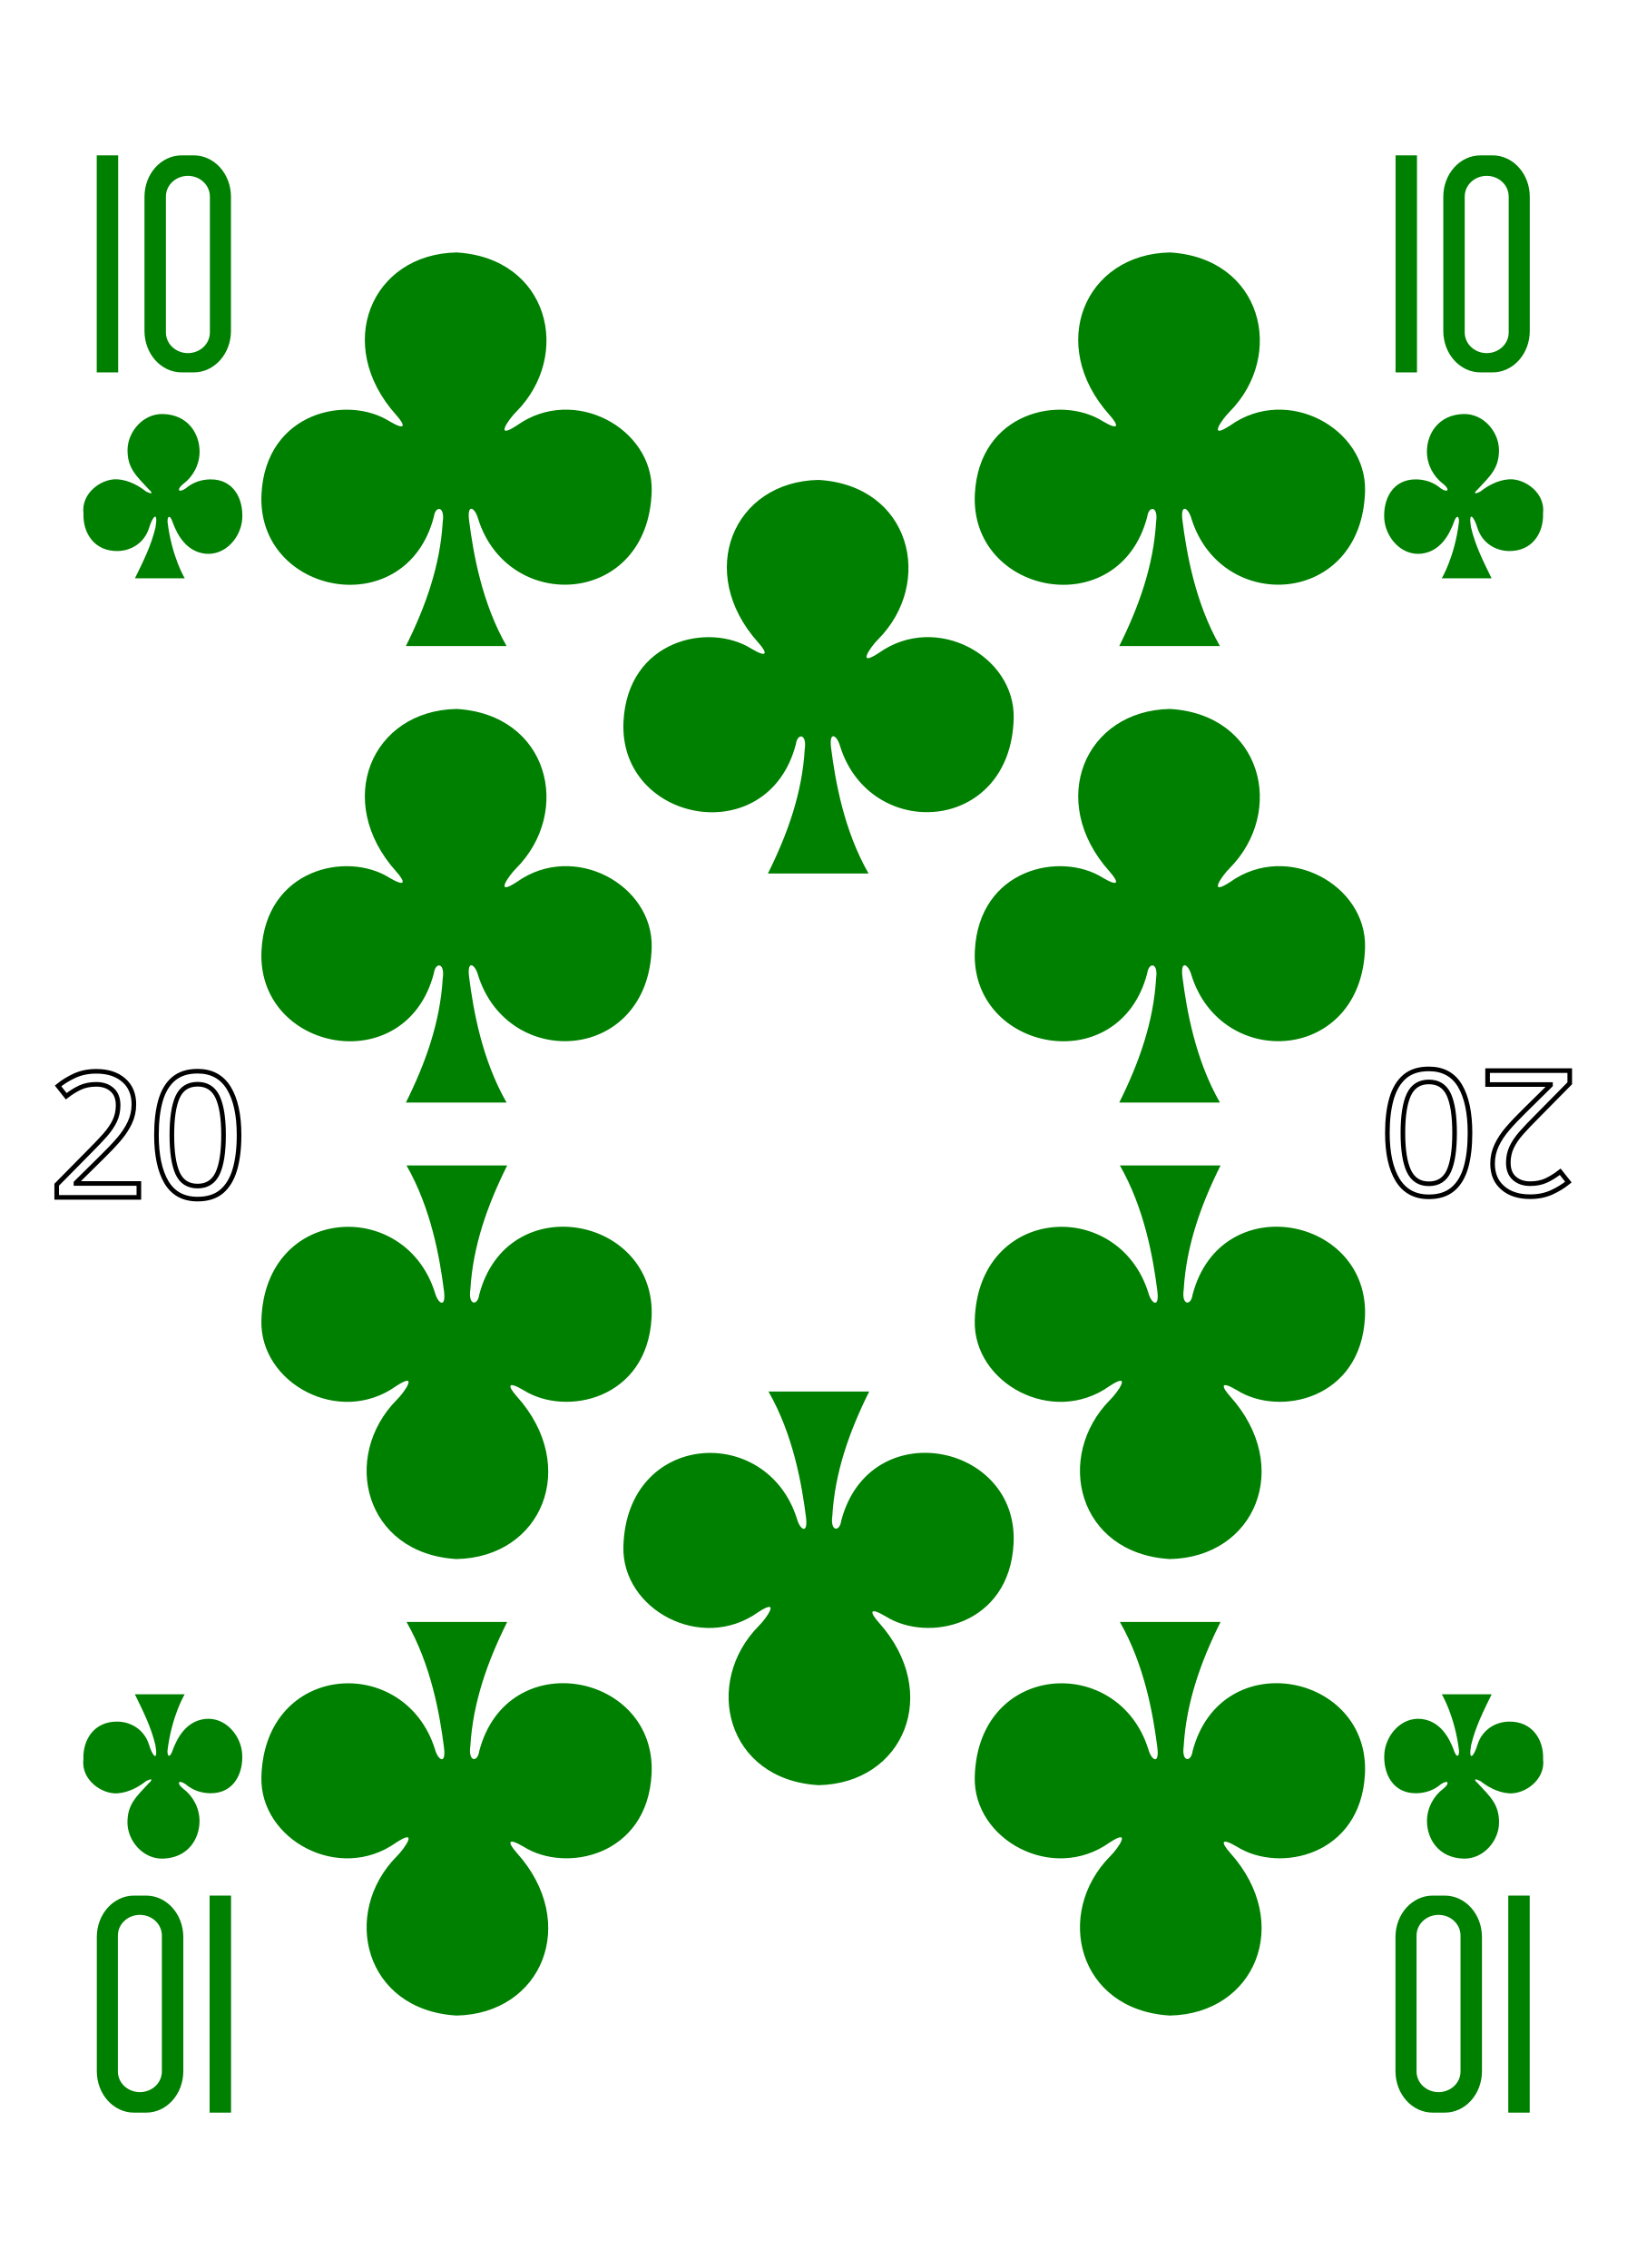
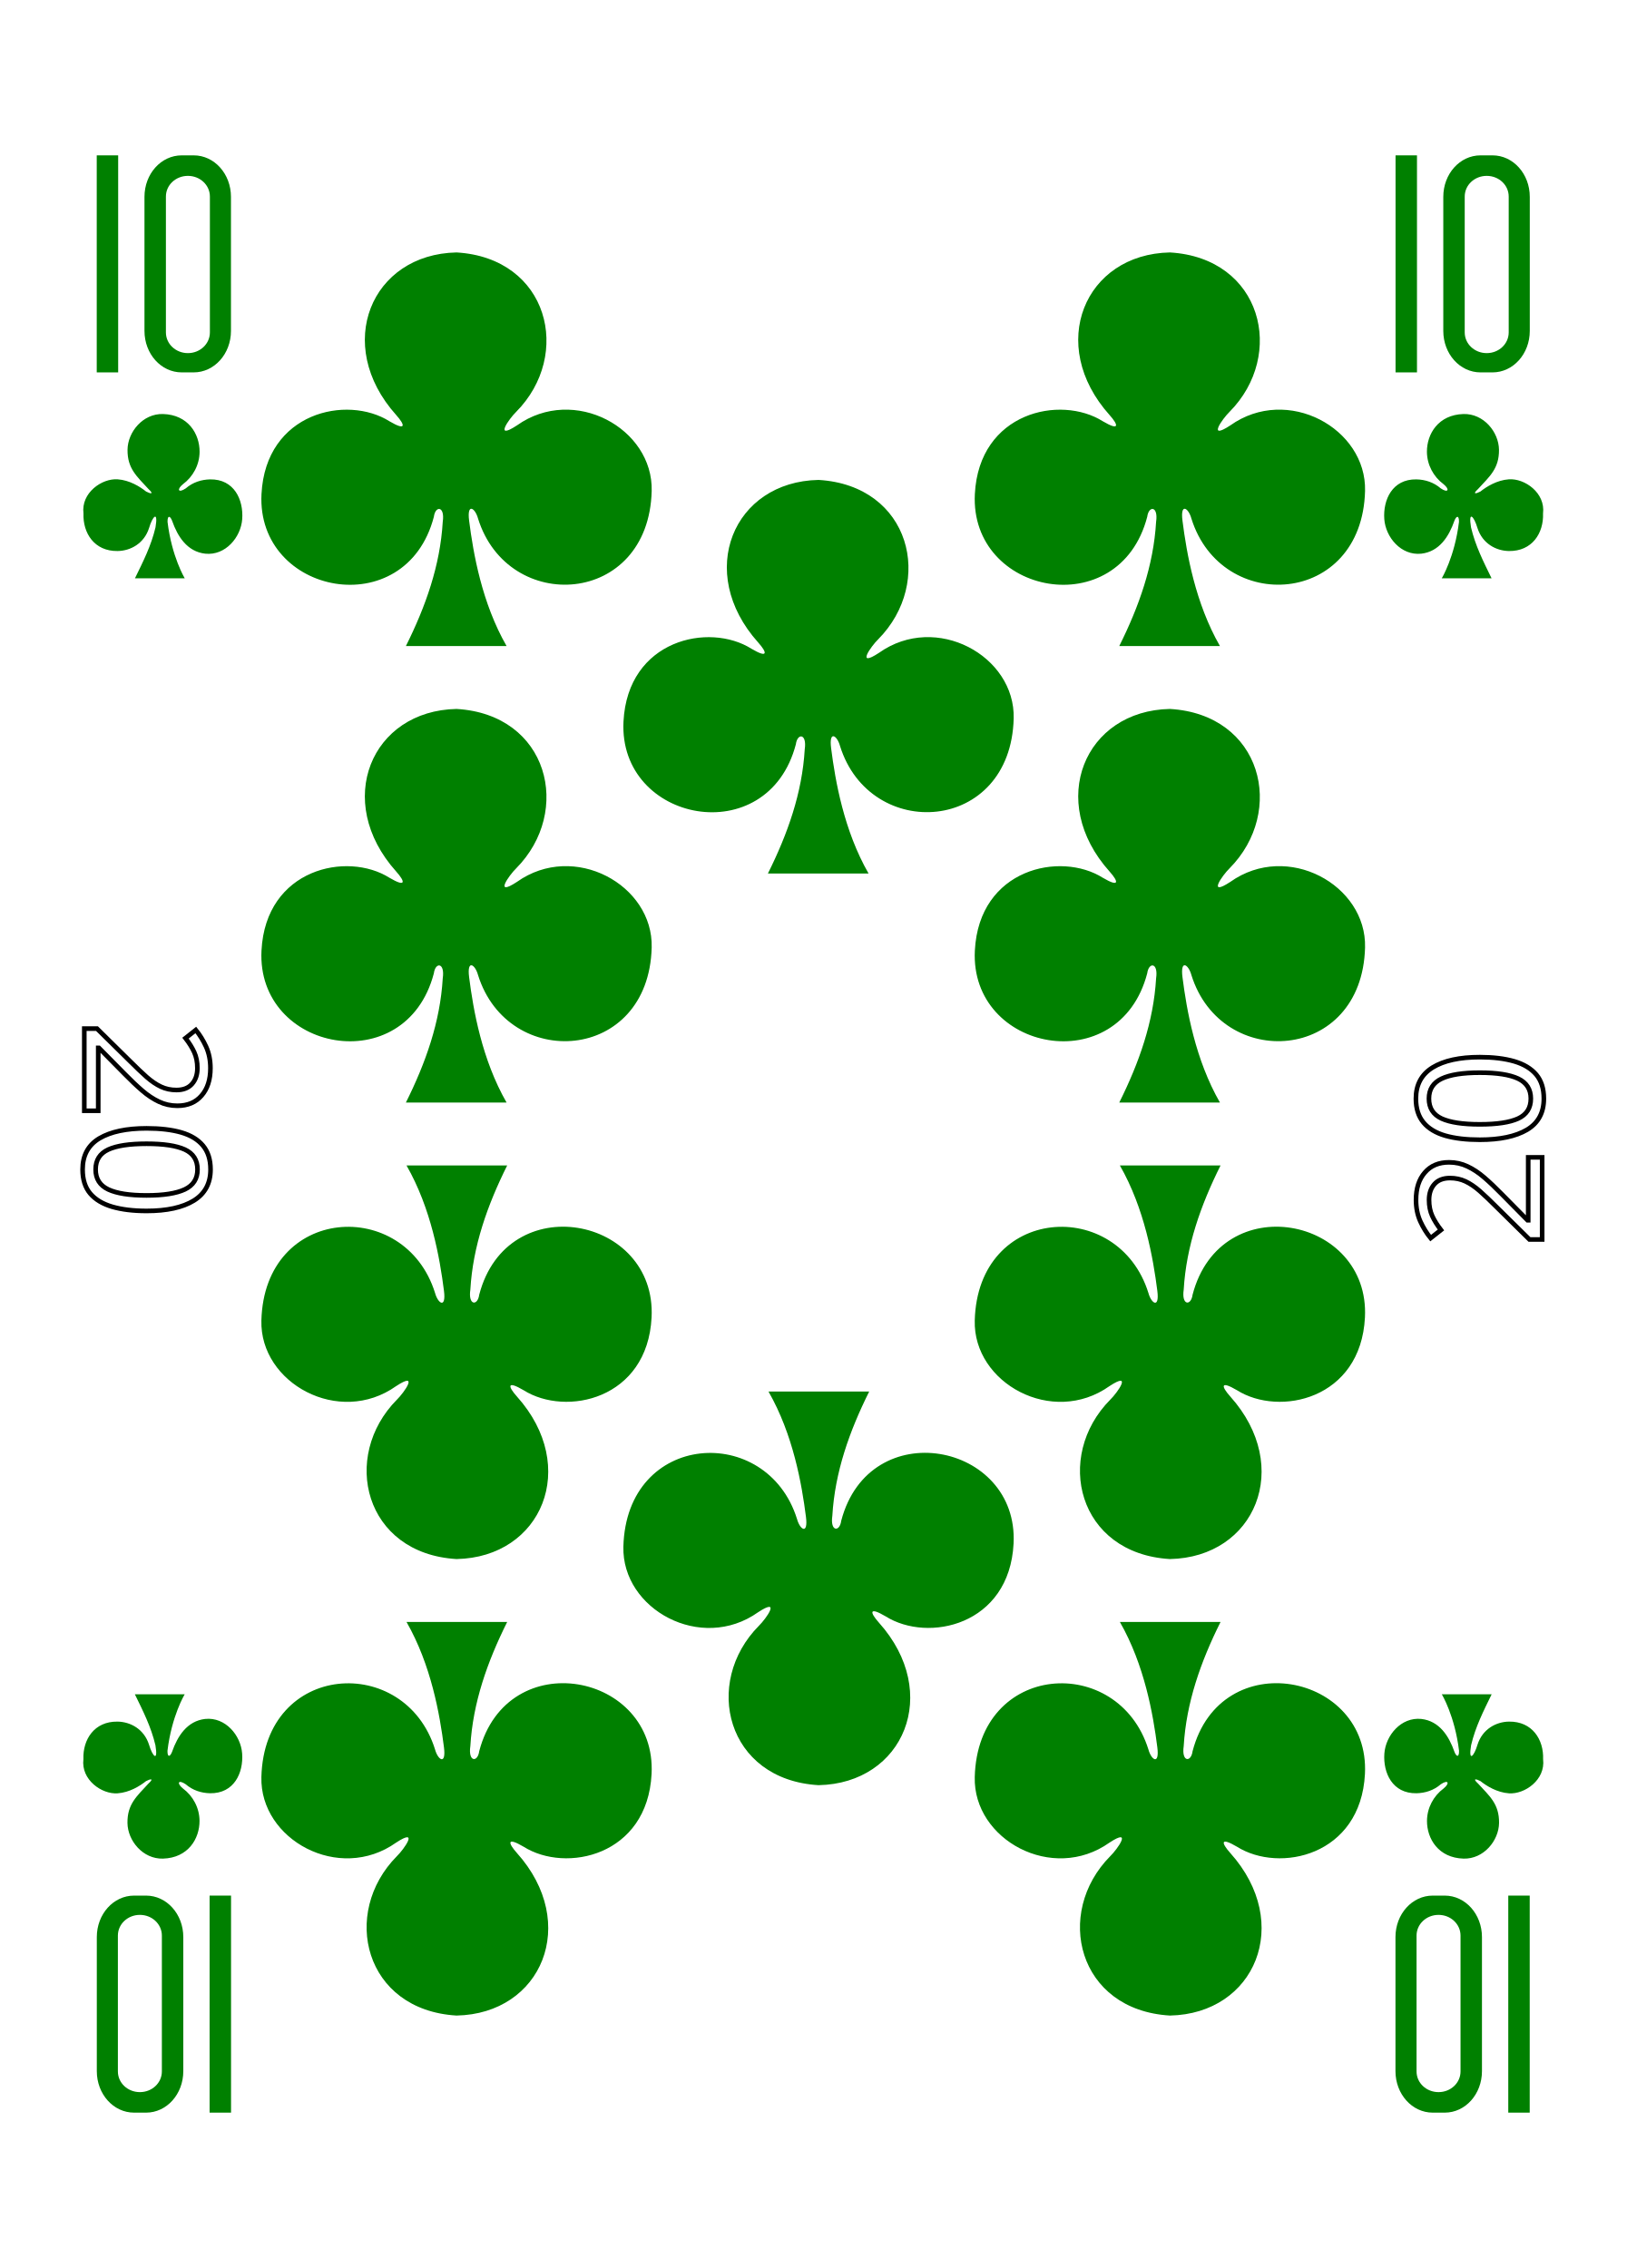
<svg xmlns="http://www.w3.org/2000/svg" xmlns:xlink="http://www.w3.org/1999/xlink" width="224.25" height="312.781" id="svg18947" version="1.1">
  <defs id="defs18949" />
  <g transform="translate(-247.874,-381.6862)" id="layer1">
    <g transform="translate(267.498,-2295.74)" id="g10588" style="display:inline">
      <path style="fill:#008000;fill-opacity:1;display:inline" id="path7216-8" d="m 191.288,2938.849 0,29.931 -2.955,0 0,-29.931 z" />
      <path style="fill:#008000;fill-opacity:1;stroke:none;display:inline" id="rect7235-9" d="m 179.574,2968.781 c 2.844,0 5.131,-2.552 5.131,-5.721 l 0,-18.489 c 0,-3.169 -2.287,-5.721 -5.131,-5.721 l -1.658,0 c -2.844,0 -5.136,2.552 -5.136,5.721 l 0,18.489 c 0,3.169 2.291,5.721 5.136,5.721 l 1.658,0 z m -0.856,-2.829 c -1.68,0 -3.032,-1.27 -3.032,-2.852 l 0,-18.736 c 0,-1.581 1.352,-2.856 3.032,-2.856 1.68,0 3.032,1.275 3.032,2.856 l 0,18.736 c 0,1.582 -1.352,2.852 -3.032,2.852 z" />
      <path style="fill:#008000;fill-opacity:1;display:inline" id="path7986-7" d="m -6.286,2728.783 0,-29.931 2.955,0 0,29.931 z" />
      <path style="fill:#008000;fill-opacity:1;stroke:none;display:inline" id="path7988-9" d="m 5.427,2698.852 c -2.844,0 -5.131,2.552 -5.131,5.721 l 0,18.488 c 0,3.169 2.287,5.721 5.131,5.721 l 1.658,0 c 2.844,0 5.136,-2.552 5.136,-5.721 l 0,-18.488 c 0,-3.169 -2.291,-5.721 -5.136,-5.721 l -1.658,0 z m 0.856,2.829 c 1.68,0 3.032,1.27 3.032,2.852 l 0,18.736 c 0,1.581 -1.352,2.856 -3.032,2.856 -1.68,0 -3.032,-1.275 -3.032,-2.856 l 0,-18.736 c 0,-1.582 1.352,-2.852 3.032,-2.852 z" />
      <g id="g8143" transform="matrix(0.95,0,0,0.95,5.357897,141.4907)">
        <path d="m 136.145,2829.463 c 2.879,-5.776 4.976,-11.701 5.348,-18.037 0.342,-2.332 -1.075,-2.371 -1.288,-0.729 -4.076,15.593 -25.763,11.37 -25.017,-3.296 0.605,-11.895 12.419,-14.454 18.582,-10.565 2.434,1.433 2.296,0.575 0.968,-0.912 -9.155,-10.211 -3.61,-23.362 8.761,-23.602 13.38,0.793 16.851,14.87 8.644,23.148 -1.021,0.995 -3.284,4.191 0.123,1.956 8.287,-5.888 19.787,0.443 19.553,9.521 -0.433,16.739 -20.839,17.987 -25.203,4.006 -0.42,-1.55 -1.629,-2.329 -1.295,0.304 0.605,4.767 1.857,11.953 5.437,18.206 z" id="path3289" style="fill:#008000;fill-opacity:1;display:inline" />
        <path d="m 32.612,2829.463 c 2.879,-5.776 4.976,-11.701 5.348,-18.037 0.342,-2.332 -1.075,-2.371 -1.288,-0.729 -4.076,15.593 -25.763,11.37 -25.017,-3.296 0.605,-11.895 12.419,-14.454 18.582,-10.565 2.434,1.433 2.296,0.575 0.968,-0.912 -9.155,-10.211 -3.61,-23.362 8.761,-23.602 13.38,0.793 16.851,14.87 8.644,23.148 -1.021,0.995 -3.284,4.191 0.123,1.956 8.287,-5.888 19.787,0.443 19.553,9.521 -0.433,16.739 -20.839,17.987 -25.203,4.006 -0.42,-1.55 -1.629,-2.329 -1.295,0.304 0.605,4.767 1.857,11.953 5.437,18.206 z" id="path3291" style="fill:#008000;fill-opacity:1;display:inline" />
        <path d="m 85.15,2796.216 c 2.879,-5.776 4.976,-11.701 5.348,-18.037 0.342,-2.332 -1.075,-2.371 -1.288,-0.729 -4.076,15.593 -25.763,11.37 -25.017,-3.296 0.605,-11.895 12.419,-14.454 18.582,-10.565 2.434,1.433 2.296,0.575 0.968,-0.912 -9.155,-10.211 -3.61,-23.362 8.761,-23.602 13.38,0.793 16.851,14.87 8.644,23.148 -1.021,0.995 -3.284,4.191 0.123,1.956 8.287,-5.888 19.787,0.443 19.553,9.521 -0.433,16.739 -20.839,17.987 -25.203,4.006 -0.42,-1.55 -1.629,-2.329 -1.295,0.304 0.605,4.767 1.857,11.953 5.437,18.206 z" id="path3293" style="fill:#008000;fill-opacity:1;display:inline" />
        <path d="m 136.145,2763.194 c 2.879,-5.776 4.976,-11.701 5.348,-18.037 0.342,-2.332 -1.075,-2.371 -1.288,-0.729 -4.076,15.593 -25.763,11.37 -25.017,-3.296 0.605,-11.895 12.419,-14.454 18.582,-10.565 2.434,1.433 2.296,0.575 0.968,-0.912 -9.155,-10.211 -3.61,-23.362 8.761,-23.602 13.38,0.793 16.851,14.87 8.644,23.148 -1.021,0.995 -3.284,4.191 0.123,1.956 8.287,-5.888 19.787,0.443 19.553,9.521 -0.433,16.739 -20.839,17.987 -25.203,4.006 -0.42,-1.55 -1.629,-2.329 -1.295,0.304 0.605,4.767 1.857,11.953 5.437,18.206 z" id="path3295" style="fill:#008000;fill-opacity:1;display:inline" />
        <path d="m 32.612,2763.194 c 2.879,-5.776 4.976,-11.701 5.348,-18.037 0.342,-2.332 -1.075,-2.371 -1.288,-0.729 -4.076,15.593 -25.763,11.37 -25.017,-3.296 0.605,-11.895 12.419,-14.454 18.582,-10.565 2.434,1.433 2.296,0.575 0.968,-0.912 -9.155,-10.211 -3.61,-23.362 8.761,-23.602 13.38,0.793 16.851,14.87 8.644,23.148 -1.021,0.995 -3.284,4.191 0.123,1.956 8.287,-5.888 19.787,0.443 19.553,9.521 -0.433,16.739 -20.839,17.987 -25.203,4.006 -0.42,-1.55 -1.629,-2.329 -1.295,0.304 0.605,4.767 1.857,11.953 5.437,18.206 z" id="path3297" style="fill:#008000;fill-opacity:1;display:inline" />
        <path d="m 47.314,2838.591 c -2.879,5.776 -4.976,11.701 -5.348,18.037 -0.342,2.332 1.075,2.371 1.288,0.729 4.076,-15.593 25.763,-11.37 25.017,3.296 -0.605,11.895 -12.419,14.454 -18.582,10.565 -2.434,-1.433 -2.296,-0.575 -0.968,0.912 9.155,10.211 3.61,23.362 -8.761,23.602 -13.38,-0.793 -16.851,-14.87 -8.644,-23.148 1.021,-0.995 3.284,-4.191 -0.123,-1.956 -8.287,5.888 -19.787,-0.443 -19.553,-9.521 0.433,-16.739 20.839,-17.987 25.203,-4.006 0.42,1.55 1.629,2.329 1.295,-0.304 -0.605,-4.767 -1.857,-11.953 -5.437,-18.206 z" id="path3363" style="fill:#008000;fill-opacity:1;display:inline" />
        <path d="m 47.314,2904.86 c -2.879,5.776 -4.976,11.701 -5.348,18.037 -0.342,2.332 1.075,2.371 1.288,0.729 4.076,-15.593 25.763,-11.37 25.017,3.296 -0.605,11.895 -12.419,14.454 -18.582,10.565 -2.434,-1.433 -2.296,-0.575 -0.968,0.912 9.155,10.211 3.61,23.362 -8.761,23.602 -13.38,-0.793 -16.851,-14.87 -8.644,-23.148 1.021,-0.995 3.284,-4.191 -0.123,-1.956 -8.287,5.888 -19.787,-0.443 -19.553,-9.521 0.433,-16.739 20.839,-17.987 25.203,-4.006 0.42,1.55 1.629,2.329 1.295,-0.304 -0.605,-4.767 -1.857,-11.953 -5.437,-18.206 z" id="path3365" style="fill:#008000;fill-opacity:1;display:inline" />
        <path d="m 150.847,2838.591 c -2.879,5.776 -4.976,11.701 -5.348,18.037 -0.342,2.332 1.075,2.371 1.288,0.729 4.076,-15.593 25.763,-11.37 25.017,3.296 -0.605,11.895 -12.419,14.454 -18.582,10.565 -2.434,-1.433 -2.296,-0.575 -0.968,0.912 9.155,10.211 3.61,23.362 -8.761,23.602 -13.38,-0.793 -16.851,-14.87 -8.644,-23.148 1.021,-0.995 3.284,-4.191 -0.123,-1.956 -8.287,5.888 -19.787,-0.443 -19.553,-9.521 0.433,-16.739 20.839,-17.987 25.203,-4.006 0.42,1.55 1.629,2.329 1.295,-0.304 -0.605,-4.767 -1.857,-11.953 -5.437,-18.206 z" id="path3387" style="fill:#008000;fill-opacity:1;display:inline" />
        <path d="m 150.847,2904.86 c -2.879,5.776 -4.976,11.701 -5.348,18.037 -0.342,2.332 1.075,2.371 1.288,0.729 4.076,-15.593 25.763,-11.37 25.017,3.296 -0.605,11.895 -12.419,14.454 -18.582,10.565 -2.434,-1.433 -2.296,-0.575 -0.968,0.912 9.155,10.211 3.61,23.362 -8.761,23.602 -13.38,-0.793 -16.851,-14.87 -8.644,-23.148 1.021,-0.995 3.284,-4.191 -0.123,-1.956 -8.287,5.888 -19.787,-0.443 -19.553,-9.521 0.433,-16.739 20.839,-17.987 25.203,-4.006 0.42,1.55 1.629,2.329 1.295,-0.304 -0.605,-4.767 -1.857,-11.953 -5.437,-18.206 z" id="path3389" style="fill:#008000;fill-opacity:1;display:inline" />
        <path d="m 99.852,2871.416 c -2.879,5.776 -4.976,11.701 -5.348,18.037 -0.342,2.332 1.075,2.371 1.288,0.729 4.076,-15.593 25.763,-11.37 25.017,3.296 -0.605,11.895 -12.419,14.454 -18.582,10.565 -2.434,-1.433 -2.296,-0.575 -0.968,0.912 9.155,10.211 3.61,23.362 -8.761,23.602 -13.38,-0.793 -16.851,-14.87 -8.644,-23.148 1.021,-0.995 3.284,-4.191 -0.123,-1.956 -8.287,5.888 -19.787,-0.443 -19.553,-9.521 0.433,-16.739 20.839,-17.987 25.203,-4.006 0.42,1.55 1.629,2.329 1.295,-0.304 -0.605,-4.767 -1.857,-11.953 -5.437,-18.206 z" id="path3391" style="fill:#008000;fill-opacity:1;display:inline" />
      </g>
      <path style="fill:#008000;fill-opacity:1;display:inline" id="path3464" d="m -1.019,2757.185 c 1.132,-2.323 2.235,-4.485 2.835,-7.031 0.398,-2.401 -0.416,-1.509 -0.879,0.065 -0.685,2.183 -2.586,3.177 -4.351,3.2 -3.203,0.044 -4.8,-2.474 -4.701,-5.181 -0.35,-2.849 2.537,-4.864 4.714,-4.709 1.636,0.117 3.063,1 3.926,1.686 0.566,0.299 1.172,0.432 0.328,-0.341 -1.594,-1.741 -2.923,-2.816 -2.894,-5.425 0.028,-2.45 2.122,-5.005 4.898,-4.925 3.469,0.1 5.046,2.745 5.038,5.206 -0.009,1.794 -0.906,3.445 -2.291,4.468 -0.897,0.728 -0.645,1.273 0.378,0.584 0.983,-0.847 2.154,-1.218 3.368,-1.244 3.316,-0.052 4.612,2.813 4.422,5.476 -0.178,2.494 -2.302,5.062 -5.101,4.771 -2.499,-0.286 -3.812,-2.384 -4.565,-4.538 -0.249,-0.66 -0.642,-0.839 -0.631,0.145 0.577,4.804 2.367,7.794 2.38,7.791 z" />
      <path style="fill:#008000;fill-opacity:1;display:inline" id="path3486" d="m 186.04,2911.088 c -1.132,2.323 -2.235,4.485 -2.835,7.031 -0.398,2.401 0.416,1.509 0.879,-0.065 0.685,-2.183 2.586,-3.177 4.351,-3.2 3.203,-0.044 4.8,2.474 4.7,5.181 0.35,2.849 -2.537,4.864 -4.714,4.709 -1.636,-0.117 -3.063,-1 -3.926,-1.686 -0.566,-0.3 -1.172,-0.432 -0.328,0.341 1.594,1.741 2.923,2.816 2.894,5.425 -0.028,2.45 -2.122,5.005 -4.898,4.925 -3.469,-0.1 -5.046,-2.746 -5.038,-5.206 0.01,-1.794 0.906,-3.445 2.291,-4.468 0.897,-0.728 0.645,-1.273 -0.378,-0.584 -0.983,0.847 -2.154,1.218 -3.368,1.244 -3.316,0.052 -4.612,-2.813 -4.422,-5.476 0.178,-2.494 2.302,-5.062 5.101,-4.771 2.499,0.286 3.812,2.384 4.565,4.538 0.249,0.66 0.642,0.839 0.631,-0.145 -0.577,-4.805 -2.367,-7.794 -2.38,-7.792 z" />
      <path style="fill:#008000;fill-opacity:1;display:inline" id="path7216-8-2" d="m 12.231,2938.849 0,29.931 -2.955,0 0,-29.931 z" />
      <path style="fill:#008000;fill-opacity:1;stroke:none;display:inline" id="rect7235-9-5" d="m 0.518,2968.781 c 2.844,0 5.131,-2.552 5.131,-5.721 l 0,-18.489 c 0,-3.169 -2.287,-5.721 -5.131,-5.721 l -1.658,0 c -2.844,0 -5.136,2.552 -5.136,5.721 l 0,18.489 c 0,3.169 2.291,5.721 5.136,5.721 l 1.658,0 z m -0.856,-2.829 c -1.68,0 -3.032,-1.27 -3.032,-2.852 l 0,-18.736 c 0,-1.581 1.352,-2.856 3.032,-2.856 1.68,0 3.032,1.275 3.032,2.856 l 0,18.736 c 0,1.582 -1.352,2.852 -3.032,2.852 z" />
      <path style="fill:#008000;fill-opacity:1;display:inline" id="path7986-7-5" d="m 172.791,2728.783 0,-29.931 2.955,0 0,29.931 z" />
      <path style="fill:#008000;fill-opacity:1;stroke:none;display:inline" id="path7988-9-4" d="m 184.504,2698.852 c -2.844,0 -5.131,2.552 -5.131,5.721 l 0,18.489 c 0,3.169 2.287,5.721 5.131,5.721 l 1.658,0 c 2.844,0 5.136,-2.552 5.136,-5.721 l 0,-18.489 c 0,-3.169 -2.291,-5.721 -5.136,-5.721 l -1.658,0 z m 0.856,2.829 c 1.68,0 3.032,1.27 3.032,2.852 l 0,18.736 c 0,1.581 -1.352,2.856 -3.032,2.856 -1.68,0 -3.032,-1.275 -3.032,-2.856 l 0,-18.736 c 0,-1.582 1.352,-2.852 3.032,-2.852 z" />
      <path style="fill:#008000;fill-opacity:1;display:inline" id="path3464-9" d="m 186.031,2757.185 c -1.132,-2.323 -2.235,-4.485 -2.835,-7.031 -0.398,-2.401 0.416,-1.509 0.879,0.065 0.685,2.183 2.586,3.176 4.351,3.2 3.203,0.043 4.8,-2.474 4.7,-5.181 0.35,-2.849 -2.537,-4.864 -4.714,-4.709 -1.636,0.117 -3.063,1 -3.926,1.686 -0.566,0.299 -1.172,0.432 -0.328,-0.341 1.594,-1.741 2.923,-2.816 2.894,-5.425 -0.028,-2.45 -2.122,-5.005 -4.898,-4.925 -3.469,0.1 -5.046,2.745 -5.038,5.206 0.01,1.794 0.906,3.445 2.291,4.468 0.897,0.728 0.645,1.273 -0.378,0.584 -0.983,-0.847 -2.154,-1.218 -3.368,-1.244 -3.316,-0.052 -4.612,2.813 -4.422,5.476 0.178,2.494 2.302,5.062 5.101,4.771 2.499,-0.286 3.812,-2.384 4.565,-4.538 0.249,-0.66 0.642,-0.839 0.631,0.145 -0.577,4.805 -2.367,7.794 -2.38,7.792 z" />
      <path style="fill:#008000;fill-opacity:1;display:inline" id="path3486-1" d="m -1.028,2911.088 c 1.132,2.323 2.235,4.485 2.835,7.031 0.398,2.401 -0.416,1.509 -0.879,-0.065 -0.685,-2.183 -2.586,-3.177 -4.351,-3.2 -3.203,-0.044 -4.8,2.474 -4.701,5.181 -0.35,2.849 2.537,4.864 4.714,4.709 1.636,-0.117 3.063,-0.999 3.926,-1.686 0.566,-0.3 1.172,-0.432 0.328,0.341 -1.594,1.741 -2.923,2.816 -2.894,5.425 0.028,2.45 2.122,5.005 4.898,4.925 3.469,-0.1 5.046,-2.746 5.038,-5.207 -0.009,-1.794 -0.906,-3.445 -2.291,-4.468 -0.897,-0.728 -0.645,-1.273 0.378,-0.584 0.983,0.847 2.154,1.218 3.368,1.244 3.316,0.052 4.612,-2.813 4.422,-5.476 -0.178,-2.494 -2.302,-5.062 -5.101,-4.771 -2.499,0.286 -3.812,2.384 -4.565,4.538 -0.249,0.66 -0.642,0.839 -0.631,-0.145 0.577,-4.805 2.367,-7.794 2.38,-7.792 z" />
    </g>
-     <text id="text70860-7" y="546.82" x="254.535" style="font-style:normal;font-variant:normal;font-weight:normal;font-stretch:normal;font-size:24.02px;line-height:125%;font-family:'Card Characters';-inkscape-font-specification:'Card Characters';text-align:start;letter-spacing:0px;word-spacing:0px;writing-mode:lr-tb;text-anchor:start;fill:none;stroke:#000000;stroke-width:0.636;stroke-opacity:1" xml:space="preserve">
-       <tspan id="tspan12321" x="254.535" y="546.82" style="stroke-width:0.636">20</tspan>
+     <text id="text70860-7" y="-259.495" x="522.387" style="font-size:24.02px;font-style:normal;font-variant:normal;font-weight:normal;font-stretch:normal;text-align:start;line-height:125%;letter-spacing:0px;word-spacing:0px;writing-mode:lr-tb;text-anchor:start;fill:none;stroke:#000000;stroke-width:0.636;stroke-opacity:1;font-family:Card Characters;-inkscape-font-specification:Card Characters" xml:space="preserve" transform="matrix(0,1,-1,0,0,0)">
+       <tspan id="tspan12321" x="522.387" y="-259.495" style="stroke-width:0.636">20</tspan>
    </text>
-     <use x="0" y="0" xlink:href="#text70860-7" id="use3818" transform="matrix(-1,0,0,-1,719.9981,1076.154)" width="224.25" height="312.781" />
+     <use x="0" y="0" xlink:href="#text70860-7" id="use3818" transform="matrix(-1,0,0,-1,719.9981,1076.166)" width="224.25" height="312.781" />
  </g>
</svg>
